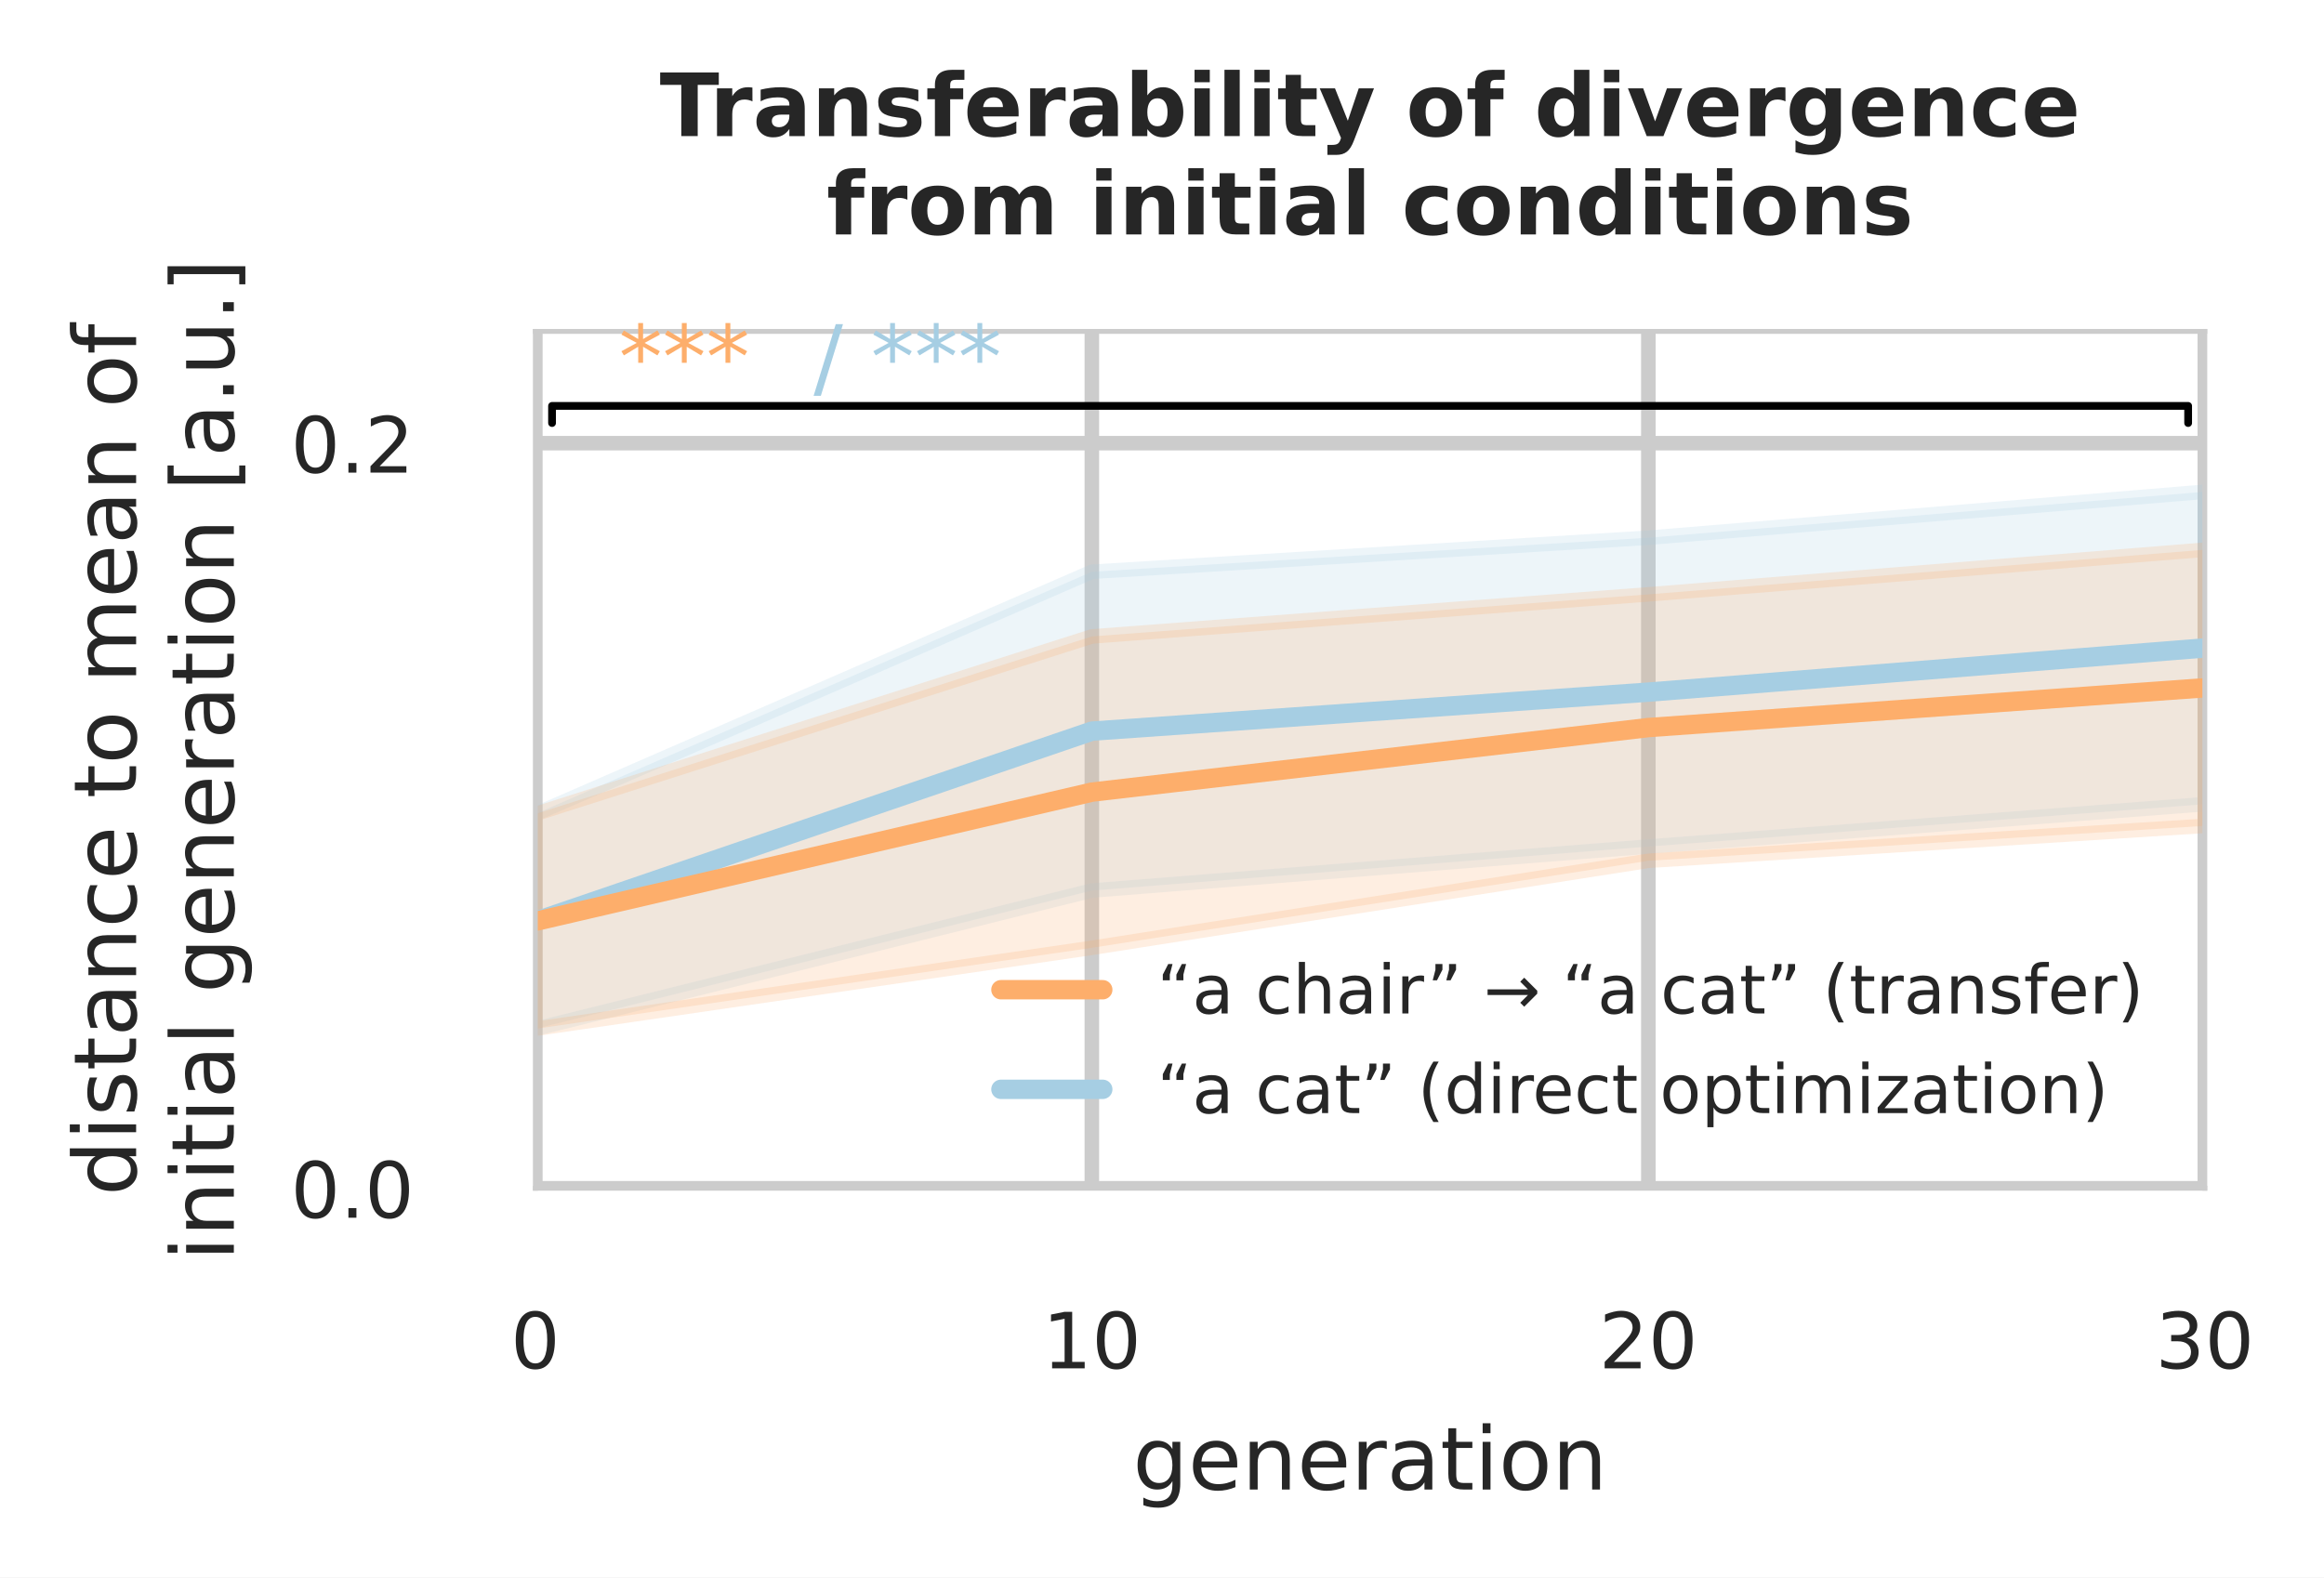
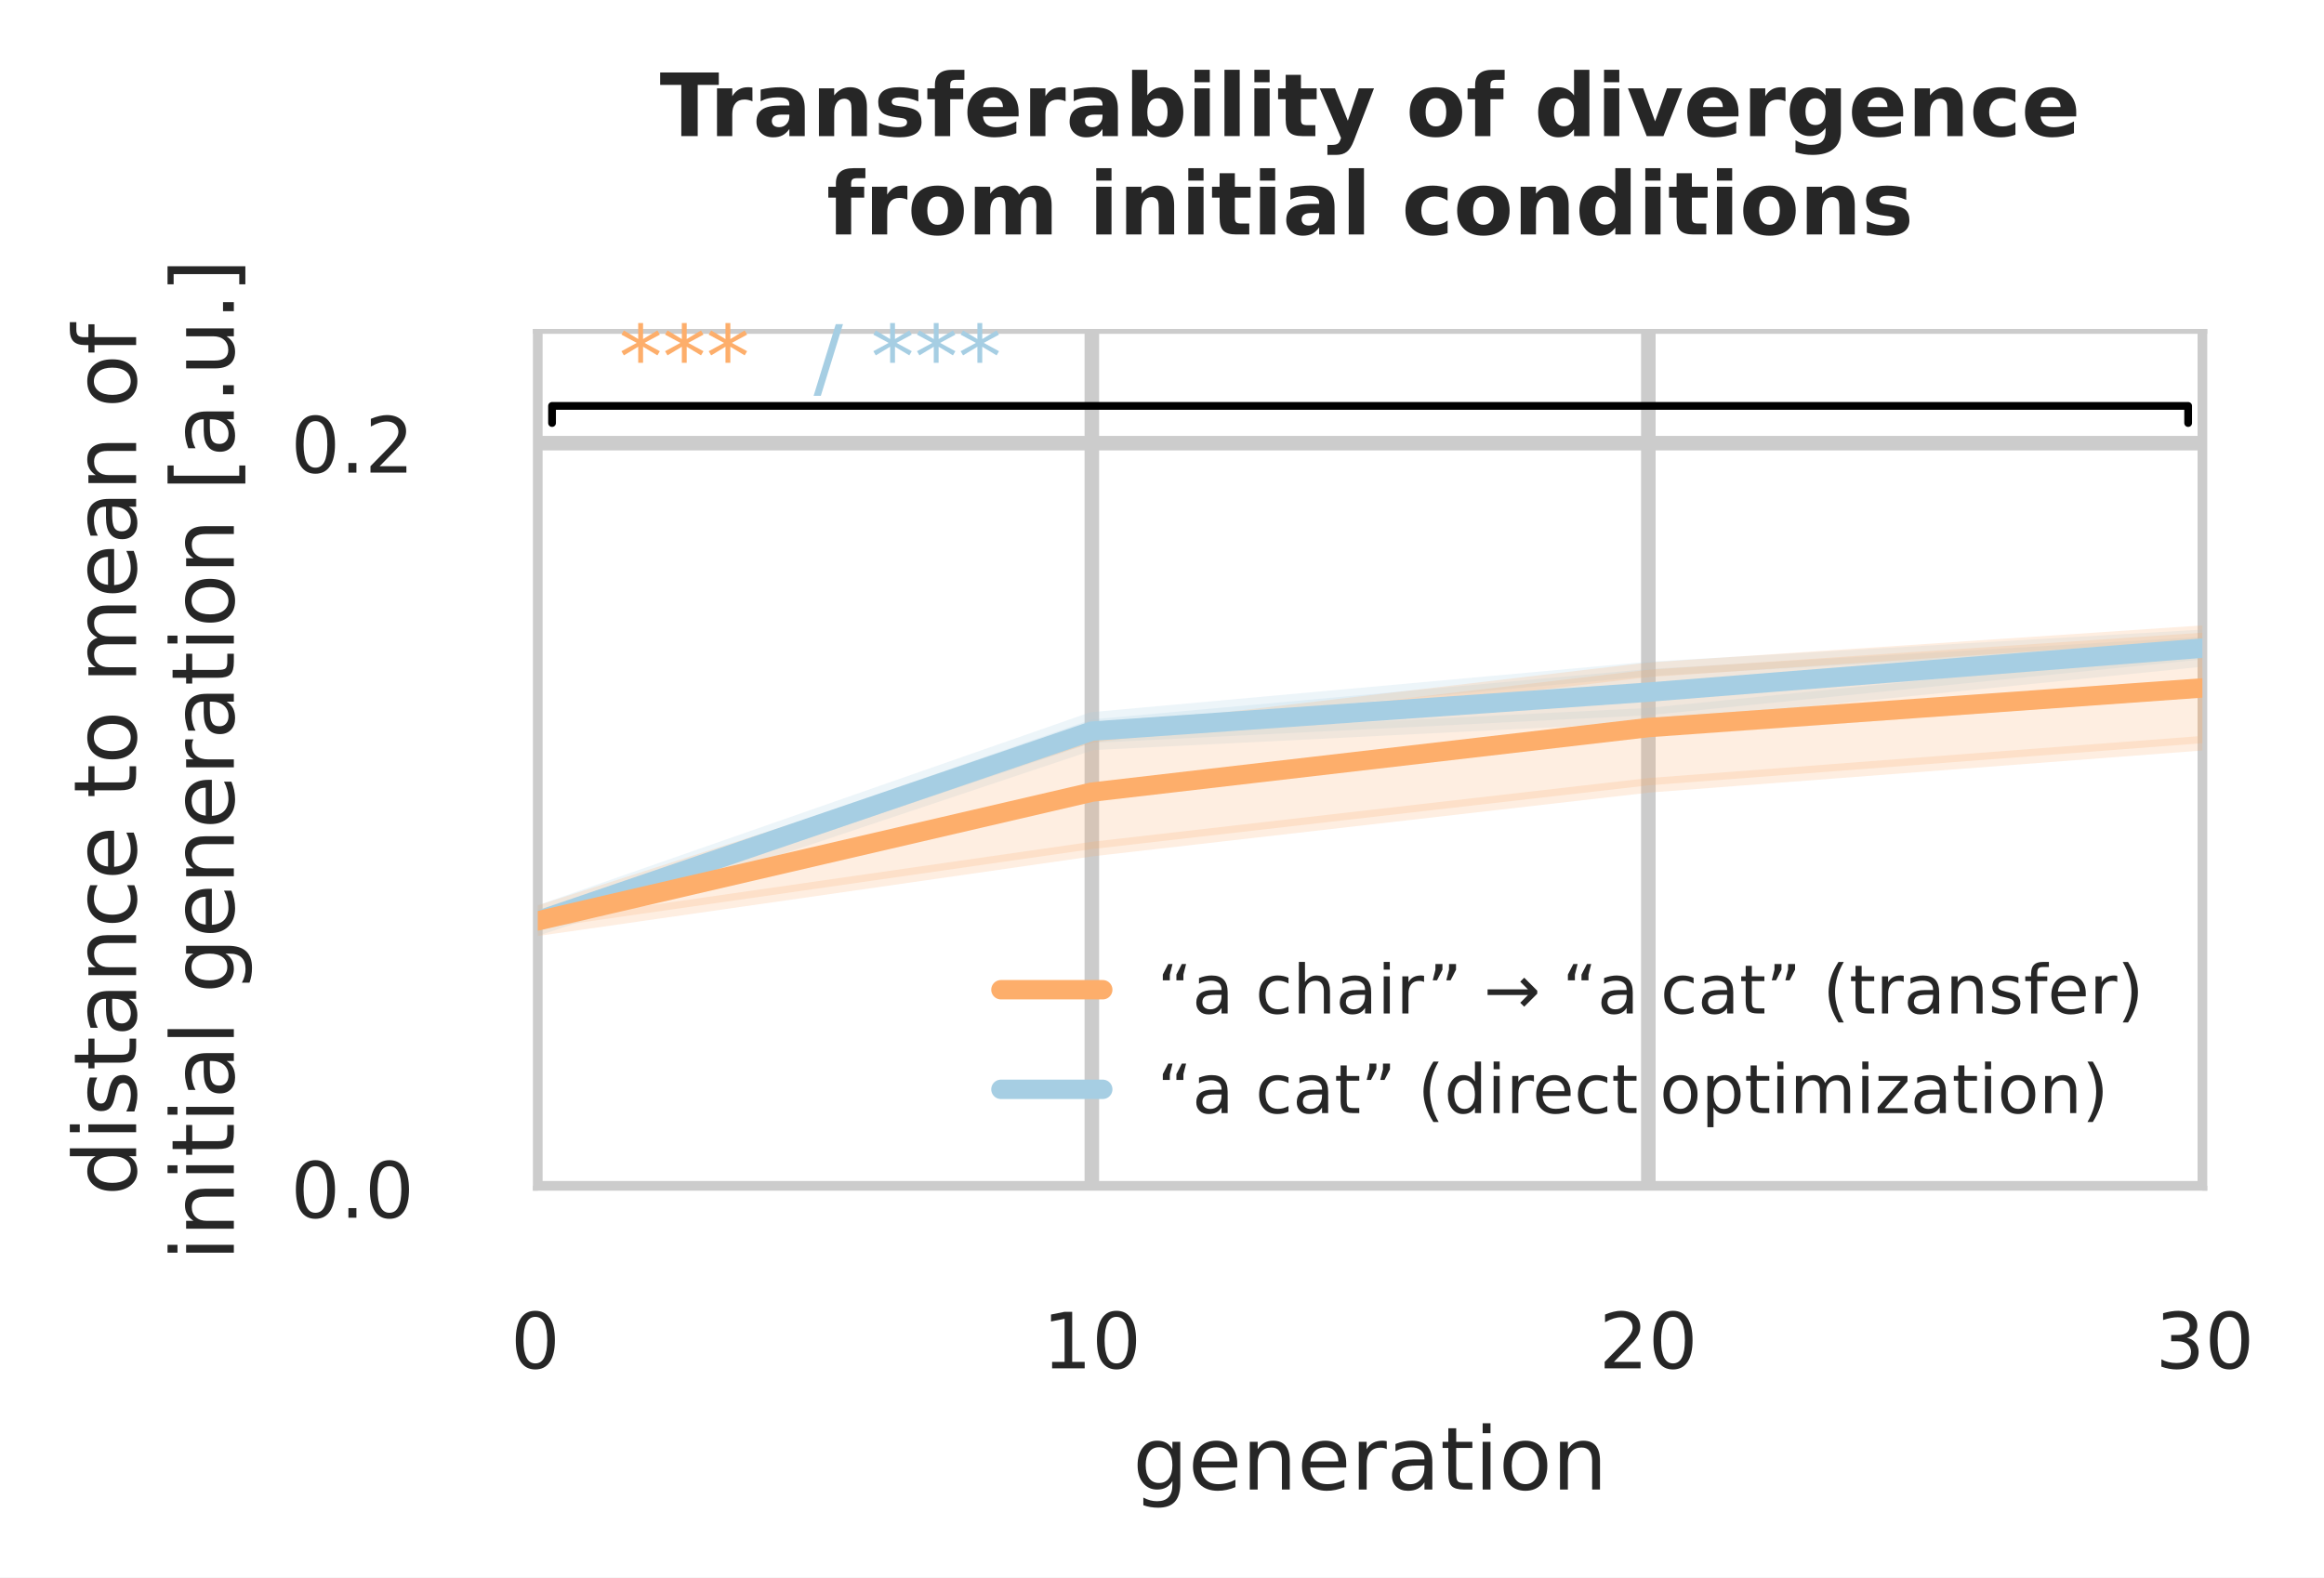
<svg xmlns="http://www.w3.org/2000/svg" xmlns:xlink="http://www.w3.org/1999/xlink" width="239.676pt" height="162.735pt" viewBox="0 0 239.676 162.735" version="1.1">
  <defs>
    <style type="text/css">*{stroke-linejoin: round; stroke-linecap: butt}</style>
  </defs>
  <g id="figure_1">
    <g id="patch_1">
      <path d="M 0 162.735  L 239.676 162.735  L 239.676 0  L 0 0  z " style="fill: #ffffff" />
    </g>
    <g id="axes_1">
      <g id="patch_2">
        <path d="M 55.211 122.582  L 227.386 122.582  L 227.386 34.187  L 55.211 34.187  z " style="fill: #ffffff" />
      </g>
      <g id="matplotlib.axis_1">
        <g id="xtick_1">
          <g id="line2d_1">
            <path d="M 55.211 122.582  L 55.211 34.187  " clip-path="url(#pf93eb1a722)" style="fill: none; stroke: #cccccc; stroke-width: 1.5; stroke-linecap: round" />
          </g>
          <g id="text_1">
            <g style="fill: #262626" transform="translate(52.66584 141.1606) scale(0.08 -0.08)">
              <defs>
                <path id="DejaVuSans-30" d="M 2034 4250  Q 1547 4250 1301 3770  Q 1056 3291 1056 2328  Q 1056 1369 1301 889  Q 1547 409 2034 409  Q 2525 409 2770 889  Q 3016 1369 3016 2328  Q 3016 3291 2770 3770  Q 2525 4250 2034 4250  z M 2034 4750  Q 2819 4750 3233 4129  Q 3647 3509 3647 2328  Q 3647 1150 3233 529  Q 2819 -91 2034 -91  Q 1250 -91 836 529  Q 422 1150 422 2328  Q 422 3509 836 4129  Q 1250 4750 2034 4750  z " transform="scale(0.015625)" />
              </defs>
              <use xlink:href="#DejaVuSans-30" />
            </g>
          </g>
        </g>
        <g id="xtick_2">
          <g id="line2d_2">
            <path d="M 112.603 122.582  L 112.603 34.187  " clip-path="url(#pf93eb1a722)" style="fill: none; stroke: #cccccc; stroke-width: 1.5; stroke-linecap: round" />
          </g>
          <g id="text_2">
            <g style="fill: #262626" transform="translate(107.5127 141.1606) scale(0.08 -0.08)">
              <defs>
                <path id="DejaVuSans-31" d="M 794 531  L 1825 531  L 1825 4091  L 703 3866  L 703 4441  L 1819 4666  L 2450 4666  L 2450 531  L 3481 531  L 3481 0  L 794 0  L 794 531  z " transform="scale(0.015625)" />
              </defs>
              <use xlink:href="#DejaVuSans-31" />
              <use xlink:href="#DejaVuSans-30" transform="translate(63.62305 0)" />
            </g>
          </g>
        </g>
        <g id="xtick_3">
          <g id="line2d_3">
            <path d="M 169.995 122.582  L 169.995 34.187  " clip-path="url(#pf93eb1a722)" style="fill: none; stroke: #cccccc; stroke-width: 1.5; stroke-linecap: round" />
          </g>
          <g id="text_3">
            <g style="fill: #262626" transform="translate(164.9045 141.1606) scale(0.08 -0.08)">
              <defs>
                <path id="DejaVuSans-32" d="M 1228 531  L 3431 531  L 3431 0  L 469 0  L 469 531  Q 828 903 1448 1529  Q 2069 2156 2228 2338  Q 2531 2678 2651 2914  Q 2772 3150 2772 3378  Q 2772 3750 2511 3984  Q 2250 4219 1831 4219  Q 1534 4219 1204 4116  Q 875 4013 500 3803  L 500 4441  Q 881 4594 1212 4672  Q 1544 4750 1819 4750  Q 2544 4750 2975 4387  Q 3406 4025 3406 3419  Q 3406 3131 3298 2873  Q 3191 2616 2906 2266  Q 2828 2175 2409 1742  Q 1991 1309 1228 531  z " transform="scale(0.015625)" />
              </defs>
              <use xlink:href="#DejaVuSans-32" />
              <use xlink:href="#DejaVuSans-30" transform="translate(63.62305 0)" />
            </g>
          </g>
        </g>
        <g id="xtick_4">
          <g id="line2d_4">
            <path d="M 227.386 122.582  L 227.386 34.187  " clip-path="url(#pf93eb1a722)" style="fill: none; stroke: #cccccc; stroke-width: 1.5; stroke-linecap: round" />
          </g>
          <g id="text_4">
            <g style="fill: #262626" transform="translate(222.2964 141.1606) scale(0.08 -0.08)">
              <defs>
                <path id="DejaVuSans-33" d="M 2597 2516  Q 3050 2419 3304 2112  Q 3559 1806 3559 1356  Q 3559 666 3084 287  Q 2609 -91 1734 -91  Q 1441 -91 1130 -33  Q 819 25 488 141  L 488 750  Q 750 597 1062 519  Q 1375 441 1716 441  Q 2309 441 2620 675  Q 2931 909 2931 1356  Q 2931 1769 2642 2001  Q 2353 2234 1838 2234  L 1294 2234  L 1294 2753  L 1863 2753  Q 2328 2753 2575 2939  Q 2822 3125 2822 3475  Q 2822 3834 2567 4026  Q 2313 4219 1838 4219  Q 1578 4219 1281 4162  Q 984 4106 628 3988  L 628 4550  Q 988 4650 1302 4700  Q 1616 4750 1894 4750  Q 2613 4750 3031 4423  Q 3450 4097 3450 3541  Q 3450 3153 3228 2886  Q 3006 2619 2597 2516  z " transform="scale(0.015625)" />
              </defs>
              <use xlink:href="#DejaVuSans-33" />
              <use xlink:href="#DejaVuSans-30" transform="translate(63.62305 0)" />
            </g>
          </g>
        </g>
        <g id="text_5">
          <g style="fill: #262626" transform="translate(116.8249 153.6629) scale(0.09 -0.09)">
            <defs>
              <path id="DejaVuSans-67" d="M 2906 1791  Q 2906 2416 2648 2759  Q 2391 3103 1925 3103  Q 1463 3103 1205 2759  Q 947 2416 947 1791  Q 947 1169 1205 825  Q 1463 481 1925 481  Q 2391 481 2648 825  Q 2906 1169 2906 1791  z M 3481 434  Q 3481 -459 3084 -895  Q 2688 -1331 1869 -1331  Q 1566 -1331 1297 -1286  Q 1028 -1241 775 -1147  L 775 -588  Q 1028 -725 1275 -790  Q 1522 -856 1778 -856  Q 2344 -856 2625 -561  Q 2906 -266 2906 331  L 2906 616  Q 2728 306 2450 153  Q 2172 0 1784 0  Q 1141 0 747 490  Q 353 981 353 1791  Q 353 2603 747 3093  Q 1141 3584 1784 3584  Q 2172 3584 2450 3431  Q 2728 3278 2906 2969  L 2906 3500  L 3481 3500  L 3481 434  z " transform="scale(0.015625)" />
              <path id="DejaVuSans-65" d="M 3597 1894  L 3597 1613  L 953 1613  Q 991 1019 1311 708  Q 1631 397 2203 397  Q 2534 397 2845 478  Q 3156 559 3463 722  L 3463 178  Q 3153 47 2828 -22  Q 2503 -91 2169 -91  Q 1331 -91 842 396  Q 353 884 353 1716  Q 353 2575 817 3079  Q 1281 3584 2069 3584  Q 2775 3584 3186 3129  Q 3597 2675 3597 1894  z M 3022 2063  Q 3016 2534 2758 2815  Q 2500 3097 2075 3097  Q 1594 3097 1305 2825  Q 1016 2553 972 2059  L 3022 2063  z " transform="scale(0.015625)" />
              <path id="DejaVuSans-6e" d="M 3513 2113  L 3513 0  L 2938 0  L 2938 2094  Q 2938 2591 2744 2837  Q 2550 3084 2163 3084  Q 1697 3084 1428 2787  Q 1159 2491 1159 1978  L 1159 0  L 581 0  L 581 3500  L 1159 3500  L 1159 2956  Q 1366 3272 1645 3428  Q 1925 3584 2291 3584  Q 2894 3584 3203 3211  Q 3513 2838 3513 2113  z " transform="scale(0.015625)" />
              <path id="DejaVuSans-72" d="M 2631 2963  Q 2534 3019 2420 3045  Q 2306 3072 2169 3072  Q 1681 3072 1420 2755  Q 1159 2438 1159 1844  L 1159 0  L 581 0  L 581 3500  L 1159 3500  L 1159 2956  Q 1341 3275 1631 3429  Q 1922 3584 2338 3584  Q 2397 3584 2469 3576  Q 2541 3569 2628 3553  L 2631 2963  z " transform="scale(0.015625)" />
              <path id="DejaVuSans-61" d="M 2194 1759  Q 1497 1759 1228 1600  Q 959 1441 959 1056  Q 959 750 1161 570  Q 1363 391 1709 391  Q 2188 391 2477 730  Q 2766 1069 2766 1631  L 2766 1759  L 2194 1759  z M 3341 1997  L 3341 0  L 2766 0  L 2766 531  Q 2569 213 2275 61  Q 1981 -91 1556 -91  Q 1019 -91 701 211  Q 384 513 384 1019  Q 384 1609 779 1909  Q 1175 2209 1959 2209  L 2766 2209  L 2766 2266  Q 2766 2663 2505 2880  Q 2244 3097 1772 3097  Q 1472 3097 1187 3025  Q 903 2953 641 2809  L 641 3341  Q 956 3463 1253 3523  Q 1550 3584 1831 3584  Q 2591 3584 2966 3190  Q 3341 2797 3341 1997  z " transform="scale(0.015625)" />
              <path id="DejaVuSans-74" d="M 1172 4494  L 1172 3500  L 2356 3500  L 2356 3053  L 1172 3053  L 1172 1153  Q 1172 725 1289 603  Q 1406 481 1766 481  L 2356 481  L 2356 0  L 1766 0  Q 1100 0 847 248  Q 594 497 594 1153  L 594 3053  L 172 3053  L 172 3500  L 594 3500  L 594 4494  L 1172 4494  z " transform="scale(0.015625)" />
              <path id="DejaVuSans-69" d="M 603 3500  L 1178 3500  L 1178 0  L 603 0  L 603 3500  z M 603 4863  L 1178 4863  L 1178 4134  L 603 4134  L 603 4863  z " transform="scale(0.015625)" />
              <path id="DejaVuSans-6f" d="M 1959 3097  Q 1497 3097 1228 2736  Q 959 2375 959 1747  Q 959 1119 1226 758  Q 1494 397 1959 397  Q 2419 397 2687 759  Q 2956 1122 2956 1747  Q 2956 2369 2687 2733  Q 2419 3097 1959 3097  z M 1959 3584  Q 2709 3584 3137 3096  Q 3566 2609 3566 1747  Q 3566 888 3137 398  Q 2709 -91 1959 -91  Q 1206 -91 779 398  Q 353 888 353 1747  Q 353 2609 779 3096  Q 1206 3584 1959 3584  z " transform="scale(0.015625)" />
            </defs>
            <use xlink:href="#DejaVuSans-67" />
            <use xlink:href="#DejaVuSans-65" transform="translate(63.47656 0)" />
            <use xlink:href="#DejaVuSans-6e" transform="translate(125 0)" />
            <use xlink:href="#DejaVuSans-65" transform="translate(188.3789 0)" />
            <use xlink:href="#DejaVuSans-72" transform="translate(249.9023 0)" />
            <use xlink:href="#DejaVuSans-61" transform="translate(291.0156 0)" />
            <use xlink:href="#DejaVuSans-74" transform="translate(352.2949 0)" />
            <use xlink:href="#DejaVuSans-69" transform="translate(391.5039 0)" />
            <use xlink:href="#DejaVuSans-6f" transform="translate(419.2871 0)" />
            <use xlink:href="#DejaVuSans-6e" transform="translate(480.4688 0)" />
          </g>
        </g>
      </g>
      <g id="matplotlib.axis_2">
        <g id="ytick_1">
          <g id="line2d_5">
            <path d="M 55.211 122.582  L 227.386 122.582  " clip-path="url(#pf93eb1a722)" style="fill: none; stroke: #cccccc; stroke-width: 1.5; stroke-linecap: round" />
          </g>
          <g id="text_6">
            <g style="fill: #262626" transform="translate(29.98834 125.6212) scale(0.08 -0.08)">
              <defs>
                <path id="DejaVuSans-2e" d="M 684 794  L 1344 794  L 1344 0  L 684 0  L 684 794  z " transform="scale(0.015625)" />
              </defs>
              <use xlink:href="#DejaVuSans-30" />
              <use xlink:href="#DejaVuSans-2e" transform="translate(63.62305 0)" />
              <use xlink:href="#DejaVuSans-30" transform="translate(95.41016 0)" />
            </g>
          </g>
        </g>
        <g id="ytick_2">
          <g id="line2d_6">
            <path d="M 55.211 45.717  L 227.386 45.717  " clip-path="url(#pf93eb1a722)" style="fill: none; stroke: #cccccc; stroke-width: 1.5; stroke-linecap: round" />
          </g>
          <g id="text_7">
            <g style="fill: #262626" transform="translate(29.98834 48.75608) scale(0.08 -0.08)">
              <use xlink:href="#DejaVuSans-30" />
              <use xlink:href="#DejaVuSans-2e" transform="translate(63.62305 0)" />
              <use xlink:href="#DejaVuSans-32" transform="translate(95.41016 0)" />
            </g>
          </g>
        </g>
        <g id="text_8">
          <g style="fill: #262626" transform="translate(14.03859 123.3598) rotate(-90) scale(0.09 -0.09)">
            <defs>
              <path id="DejaVuSans-64" d="M 2906 2969  L 2906 4863  L 3481 4863  L 3481 0  L 2906 0  L 2906 525  Q 2725 213 2448 61  Q 2172 -91 1784 -91  Q 1150 -91 751 415  Q 353 922 353 1747  Q 353 2572 751 3078  Q 1150 3584 1784 3584  Q 2172 3584 2448 3432  Q 2725 3281 2906 2969  z M 947 1747  Q 947 1113 1208 752  Q 1469 391 1925 391  Q 2381 391 2643 752  Q 2906 1113 2906 1747  Q 2906 2381 2643 2742  Q 2381 3103 1925 3103  Q 1469 3103 1208 2742  Q 947 2381 947 1747  z " transform="scale(0.015625)" />
              <path id="DejaVuSans-73" d="M 2834 3397  L 2834 2853  Q 2591 2978 2328 3040  Q 2066 3103 1784 3103  Q 1356 3103 1142 2972  Q 928 2841 928 2578  Q 928 2378 1081 2264  Q 1234 2150 1697 2047  L 1894 2003  Q 2506 1872 2764 1633  Q 3022 1394 3022 966  Q 3022 478 2636 193  Q 2250 -91 1575 -91  Q 1294 -91 989 -36  Q 684 19 347 128  L 347 722  Q 666 556 975 473  Q 1284 391 1588 391  Q 1994 391 2212 530  Q 2431 669 2431 922  Q 2431 1156 2273 1281  Q 2116 1406 1581 1522  L 1381 1569  Q 847 1681 609 1914  Q 372 2147 372 2553  Q 372 3047 722 3315  Q 1072 3584 1716 3584  Q 2034 3584 2315 3537  Q 2597 3491 2834 3397  z " transform="scale(0.015625)" />
              <path id="DejaVuSans-63" d="M 3122 3366  L 3122 2828  Q 2878 2963 2633 3030  Q 2388 3097 2138 3097  Q 1578 3097 1268 2742  Q 959 2388 959 1747  Q 959 1106 1268 751  Q 1578 397 2138 397  Q 2388 397 2633 464  Q 2878 531 3122 666  L 3122 134  Q 2881 22 2623 -34  Q 2366 -91 2075 -91  Q 1284 -91 818 406  Q 353 903 353 1747  Q 353 2603 823 3093  Q 1294 3584 2113 3584  Q 2378 3584 2631 3529  Q 2884 3475 3122 3366  z " transform="scale(0.015625)" />
              <path id="DejaVuSans-20" transform="scale(0.015625)" />
              <path id="DejaVuSans-6d" d="M 3328 2828  Q 3544 3216 3844 3400  Q 4144 3584 4550 3584  Q 5097 3584 5394 3201  Q 5691 2819 5691 2113  L 5691 0  L 5113 0  L 5113 2094  Q 5113 2597 4934 2840  Q 4756 3084 4391 3084  Q 3944 3084 3684 2787  Q 3425 2491 3425 1978  L 3425 0  L 2847 0  L 2847 2094  Q 2847 2600 2669 2842  Q 2491 3084 2119 3084  Q 1678 3084 1418 2786  Q 1159 2488 1159 1978  L 1159 0  L 581 0  L 581 3500  L 1159 3500  L 1159 2956  Q 1356 3278 1631 3431  Q 1906 3584 2284 3584  Q 2666 3584 2933 3390  Q 3200 3197 3328 2828  z " transform="scale(0.015625)" />
              <path id="DejaVuSans-66" d="M 2375 4863  L 2375 4384  L 1825 4384  Q 1516 4384 1395 4259  Q 1275 4134 1275 3809  L 1275 3500  L 2222 3500  L 2222 3053  L 1275 3053  L 1275 0  L 697 0  L 697 3053  L 147 3053  L 147 3500  L 697 3500  L 697 3744  Q 697 4328 969 4595  Q 1241 4863 1831 4863  L 2375 4863  z " transform="scale(0.015625)" />
            </defs>
            <use xlink:href="#DejaVuSans-64" />
            <use xlink:href="#DejaVuSans-69" transform="translate(63.47656 0)" />
            <use xlink:href="#DejaVuSans-73" transform="translate(91.25977 0)" />
            <use xlink:href="#DejaVuSans-74" transform="translate(143.3594 0)" />
            <use xlink:href="#DejaVuSans-61" transform="translate(182.5684 0)" />
            <use xlink:href="#DejaVuSans-6e" transform="translate(243.8477 0)" />
            <use xlink:href="#DejaVuSans-63" transform="translate(307.2266 0)" />
            <use xlink:href="#DejaVuSans-65" transform="translate(362.207 0)" />
            <use xlink:href="#DejaVuSans-20" transform="translate(423.7305 0)" />
            <use xlink:href="#DejaVuSans-74" transform="translate(455.5176 0)" />
            <use xlink:href="#DejaVuSans-6f" transform="translate(494.7266 0)" />
            <use xlink:href="#DejaVuSans-20" transform="translate(555.9082 0)" />
            <use xlink:href="#DejaVuSans-6d" transform="translate(587.6953 0)" />
            <use xlink:href="#DejaVuSans-65" transform="translate(685.1074 0)" />
            <use xlink:href="#DejaVuSans-61" transform="translate(746.6309 0)" />
            <use xlink:href="#DejaVuSans-6e" transform="translate(807.9102 0)" />
            <use xlink:href="#DejaVuSans-20" transform="translate(871.2891 0)" />
            <use xlink:href="#DejaVuSans-6f" transform="translate(903.0762 0)" />
            <use xlink:href="#DejaVuSans-66" transform="translate(964.2578 0)" />
          </g>
          <g style="fill: #262626" transform="translate(24.11662 130.0739) rotate(-90) scale(0.09 -0.09)">
            <defs>
              <path id="DejaVuSans-6c" d="M 603 4863  L 1178 4863  L 1178 0  L 603 0  L 603 4863  z " transform="scale(0.015625)" />
              <path id="DejaVuSans-5b" d="M 550 4863  L 1875 4863  L 1875 4416  L 1125 4416  L 1125 -397  L 1875 -397  L 1875 -844  L 550 -844  L 550 4863  z " transform="scale(0.015625)" />
              <path id="DejaVuSans-75" d="M 544 1381  L 544 3500  L 1119 3500  L 1119 1403  Q 1119 906 1312 657  Q 1506 409 1894 409  Q 2359 409 2629 706  Q 2900 1003 2900 1516  L 2900 3500  L 3475 3500  L 3475 0  L 2900 0  L 2900 538  Q 2691 219 2414 64  Q 2138 -91 1772 -91  Q 1169 -91 856 284  Q 544 659 544 1381  z M 1991 3584  L 1991 3584  z " transform="scale(0.015625)" />
              <path id="DejaVuSans-5d" d="M 1947 4863  L 1947 -844  L 622 -844  L 622 -397  L 1369 -397  L 1369 4416  L 622 4416  L 622 4863  L 1947 4863  z " transform="scale(0.015625)" />
            </defs>
            <use xlink:href="#DejaVuSans-69" />
            <use xlink:href="#DejaVuSans-6e" transform="translate(27.7832 0)" />
            <use xlink:href="#DejaVuSans-69" transform="translate(91.16211 0)" />
            <use xlink:href="#DejaVuSans-74" transform="translate(118.9453 0)" />
            <use xlink:href="#DejaVuSans-69" transform="translate(158.1543 0)" />
            <use xlink:href="#DejaVuSans-61" transform="translate(185.9375 0)" />
            <use xlink:href="#DejaVuSans-6c" transform="translate(247.2168 0)" />
            <use xlink:href="#DejaVuSans-20" transform="translate(275 0)" />
            <use xlink:href="#DejaVuSans-67" transform="translate(306.7871 0)" />
            <use xlink:href="#DejaVuSans-65" transform="translate(370.2637 0)" />
            <use xlink:href="#DejaVuSans-6e" transform="translate(431.7871 0)" />
            <use xlink:href="#DejaVuSans-65" transform="translate(495.166 0)" />
            <use xlink:href="#DejaVuSans-72" transform="translate(556.6895 0)" />
            <use xlink:href="#DejaVuSans-61" transform="translate(597.8027 0)" />
            <use xlink:href="#DejaVuSans-74" transform="translate(659.082 0)" />
            <use xlink:href="#DejaVuSans-69" transform="translate(698.291 0)" />
            <use xlink:href="#DejaVuSans-6f" transform="translate(726.0742 0)" />
            <use xlink:href="#DejaVuSans-6e" transform="translate(787.2559 0)" />
            <use xlink:href="#DejaVuSans-20" transform="translate(850.6348 0)" />
            <use xlink:href="#DejaVuSans-5b" transform="translate(882.4219 0)" />
            <use xlink:href="#DejaVuSans-61" transform="translate(921.4355 0)" />
            <use xlink:href="#DejaVuSans-2e" transform="translate(982.7148 0)" />
            <use xlink:href="#DejaVuSans-75" transform="translate(1014.502 0)" />
            <use xlink:href="#DejaVuSans-2e" transform="translate(1077.881 0)" />
            <use xlink:href="#DejaVuSans-5d" transform="translate(1109.668 0)" />
          </g>
        </g>
      </g>
      <g id="FillBetweenPolyCollection_1">
        <defs>
-           <path id="m66e74c9833" d="M 55.211 -78.763  L 55.211 -56.599  L 112.603 -70.867  L 169.995 -75.404  L 227.386 -79.776  L 227.386 -112.006  L 227.386 -112.006  L 169.995 -107.263  L 112.603 -103.752  L 55.211 -78.763  z " style="stroke: #a6cee3; stroke-opacity: 0.2; stroke-width: 1.5" />
+           <path id="mfdce9aaa54" d="M 55.211 -68.469  L 55.211 -66.893  L 112.603 -86.098  L 169.995 -88.95  L 227.386 -94.734  L 227.386 -97.049  L 227.386 -97.049  L 169.995 -93.717  L 112.603 -88.521  L 55.211 -68.469  z " style="stroke: #a6cee3; stroke-opacity: 0.2; stroke-width: 1.5" />
        </defs>
        <g clip-path="url(#pf93eb1a722)">
-           <use xlink:href="#m66e74c9833" x="0" y="162.735" style="fill: #a6cee3; fill-opacity: 0.2; stroke: #a6cee3; stroke-opacity: 0.2; stroke-width: 1.5" />
+           <use xlink:href="#mfdce9aaa54" x="0" y="162.735" style="fill: #a6cee3; fill-opacity: 0.2; stroke: #a6cee3; stroke-opacity: 0.2; stroke-width: 1.5" />
        </g>
      </g>
      <g id="FillBetweenPolyCollection_2">
        <defs>
-           <path id="mc4f70d930b" d="M 55.211 -78.763  L 55.211 -56.599  L 112.603 -64.957  L 169.995 -73.936  L 227.386 -77.54  L 227.386 -106.026  L 227.386 -106.026  L 169.995 -101.42  L 112.603 -97.08  L 55.211 -78.763  z " style="stroke: #fdae6b; stroke-opacity: 0.2; stroke-width: 1.5" />
+           <path id="m4a037db07b" d="M 55.211 -68.469  L 55.211 -66.893  L 112.603 -75.141  L 169.995 -81.715  L 227.386 -86.086  L 227.386 -97.48  L 227.386 -97.48  L 169.995 -93.641  L 112.603 -86.895  L 55.211 -68.469  z " style="stroke: #fdae6b; stroke-opacity: 0.2; stroke-width: 1.5" />
        </defs>
        <g clip-path="url(#pf93eb1a722)">
-           <use xlink:href="#mc4f70d930b" x="0" y="162.735" style="fill: #fdae6b; fill-opacity: 0.2; stroke: #fdae6b; stroke-opacity: 0.2; stroke-width: 1.5" />
+           <use xlink:href="#m4a037db07b" x="0" y="162.735" style="fill: #fdae6b; fill-opacity: 0.2; stroke: #fdae6b; stroke-opacity: 0.2; stroke-width: 1.5" />
        </g>
      </g>
      <g id="line2d_7">
        <path d="M 55.211 95.054  L 112.603 75.425  L 169.995 71.401  L 227.386 66.843  " clip-path="url(#pf93eb1a722)" style="fill: none; stroke: #a6cee3; stroke-width: 2; stroke-linecap: round" />
      </g>
      <g id="line2d_8">
        <path d="M 55.211 95.054  L 112.603 81.717  L 169.995 75.057  L 227.386 70.952  " clip-path="url(#pf93eb1a722)" style="fill: none; stroke: #fdae6b; stroke-width: 2; stroke-linecap: round" />
      </g>
      <g id="line2d_9">
        <path d="M 56.933 43.641  L 56.933 41.873  L 225.665 41.873  L 225.665 43.641  " clip-path="url(#pf93eb1a722)" style="fill: none; stroke: #000000; stroke-width: 0.8; stroke-linecap: round" />
      </g>
      <g id="patch_3">
        <path d="M 55.211 122.582  L 55.211 34.187  " style="fill: none; stroke: #cccccc; stroke-width: 0.5; stroke-linejoin: miter; stroke-linecap: square" />
      </g>
      <g id="patch_4">
        <path d="M 227.386 122.582  L 227.386 34.187  " style="fill: none; stroke: #cccccc; stroke-width: 0.5; stroke-linejoin: miter; stroke-linecap: square" />
      </g>
      <g id="patch_5">
        <path d="M 55.211 122.582  L 227.386 122.582  " style="fill: none; stroke: #cccccc; stroke-width: 0.5; stroke-linejoin: miter; stroke-linecap: square" />
      </g>
      <g id="patch_6">
        <path d="M 55.211 34.187  L 227.386 34.187  " style="fill: none; stroke: #cccccc; stroke-width: 0.5; stroke-linejoin: miter; stroke-linecap: square" />
      </g>
      <g id="text_9">
        <g style="fill: #fdae6b" transform="translate(63.81962 40.00173) scale(0.09 -0.09)">
          <defs>
            <path id="DejaVuSans-2a" d="M 3009 3897  L 1888 3291  L 3009 2681  L 2828 2375  L 1778 3009  L 1778 1831  L 1422 1831  L 1422 3009  L 372 2375  L 191 2681  L 1313 3291  L 191 3897  L 372 4206  L 1422 3572  L 1422 4750  L 1778 4750  L 1778 3572  L 2828 4206  L 3009 3897  z " transform="scale(0.015625)" />
          </defs>
          <use xlink:href="#DejaVuSans-2a" />
          <use xlink:href="#DejaVuSans-2a" transform="translate(50 0)" />
          <use xlink:href="#DejaVuSans-2a" transform="translate(100 0)" />
        </g>
      </g>
      <g id="text_10">
        <g style="fill: #a6cee3" transform="translate(83.90677 40.00173) scale(0.09 -0.09)">
          <defs>
            <path id="DejaVuSans-2f" d="M 1625 4666  L 2156 4666  L 531 -594  L 0 -594  L 1625 4666  z " transform="scale(0.015625)" />
          </defs>
          <use xlink:href="#DejaVuSans-2f" />
          <use xlink:href="#DejaVuSans-20" transform="translate(33.69141 0)" />
          <use xlink:href="#DejaVuSans-2a" transform="translate(65.47852 0)" />
          <use xlink:href="#DejaVuSans-2a" transform="translate(115.4785 0)" />
          <use xlink:href="#DejaVuSans-2a" transform="translate(165.4785 0)" />
        </g>
      </g>
      <g id="text_11">
        <g style="fill: #262626" transform="translate(68.04003 14.03859) scale(0.09 -0.09)">
          <defs>
            <path id="DejaVuSans-Bold-54" d="M 31 4666  L 4331 4666  L 4331 3756  L 2784 3756  L 2784 0  L 1581 0  L 1581 3756  L 31 3756  L 31 4666  z " transform="scale(0.015625)" />
            <path id="DejaVuSans-Bold-72" d="M 3138 2547  Q 2991 2616 2845 2648  Q 2700 2681 2553 2681  Q 2122 2681 1889 2404  Q 1656 2128 1656 1613  L 1656 0  L 538 0  L 538 3500  L 1656 3500  L 1656 2925  Q 1872 3269 2151 3426  Q 2431 3584 2822 3584  Q 2878 3584 2943 3579  Q 3009 3575 3134 3559  L 3138 2547  z " transform="scale(0.015625)" />
            <path id="DejaVuSans-Bold-61" d="M 2106 1575  Q 1756 1575 1579 1456  Q 1403 1338 1403 1106  Q 1403 894 1545 773  Q 1688 653 1941 653  Q 2256 653 2472 879  Q 2688 1106 2688 1447  L 2688 1575  L 2106 1575  z M 3816 1997  L 3816 0  L 2688 0  L 2688 519  Q 2463 200 2181 54  Q 1900 -91 1497 -91  Q 953 -91 614 226  Q 275 544 275 1050  Q 275 1666 698 1953  Q 1122 2241 2028 2241  L 2688 2241  L 2688 2328  Q 2688 2594 2478 2717  Q 2269 2841 1825 2841  Q 1466 2841 1156 2769  Q 847 2697 581 2553  L 581 3406  Q 941 3494 1303 3539  Q 1666 3584 2028 3584  Q 2975 3584 3395 3211  Q 3816 2838 3816 1997  z " transform="scale(0.015625)" />
            <path id="DejaVuSans-Bold-6e" d="M 4056 2131  L 4056 0  L 2931 0  L 2931 347  L 2931 1631  Q 2931 2084 2911 2256  Q 2891 2428 2841 2509  Q 2775 2619 2662 2680  Q 2550 2741 2406 2741  Q 2056 2741 1856 2470  Q 1656 2200 1656 1722  L 1656 0  L 538 0  L 538 3500  L 1656 3500  L 1656 2988  Q 1909 3294 2193 3439  Q 2478 3584 2822 3584  Q 3428 3584 3742 3212  Q 4056 2841 4056 2131  z " transform="scale(0.015625)" />
            <path id="DejaVuSans-Bold-73" d="M 3272 3391  L 3272 2541  Q 2913 2691 2578 2766  Q 2244 2841 1947 2841  Q 1628 2841 1473 2761  Q 1319 2681 1319 2516  Q 1319 2381 1436 2309  Q 1553 2238 1856 2203  L 2053 2175  Q 2913 2066 3209 1816  Q 3506 1566 3506 1031  Q 3506 472 3093 190  Q 2681 -91 1863 -91  Q 1516 -91 1145 -36  Q 775 19 384 128  L 384 978  Q 719 816 1070 734  Q 1422 653 1784 653  Q 2113 653 2278 743  Q 2444 834 2444 1013  Q 2444 1163 2330 1236  Q 2216 1309 1875 1350  L 1678 1375  Q 931 1469 631 1722  Q 331 1975 331 2491  Q 331 3047 712 3315  Q 1094 3584 1881 3584  Q 2191 3584 2531 3537  Q 2872 3491 3272 3391  z " transform="scale(0.015625)" />
            <path id="DejaVuSans-Bold-66" d="M 2841 4863  L 2841 4128  L 2222 4128  Q 1984 4128 1890 4042  Q 1797 3956 1797 3744  L 1797 3500  L 2753 3500  L 2753 2700  L 1797 2700  L 1797 0  L 678 0  L 678 2700  L 122 2700  L 122 3500  L 678 3500  L 678 3744  Q 678 4316 997 4589  Q 1316 4863 1984 4863  L 2841 4863  z " transform="scale(0.015625)" />
            <path id="DejaVuSans-Bold-65" d="M 4031 1759  L 4031 1441  L 1416 1441  Q 1456 1047 1700 850  Q 1944 653 2381 653  Q 2734 653 3104 758  Q 3475 863 3866 1075  L 3866 213  Q 3469 63 3072 -14  Q 2675 -91 2278 -91  Q 1328 -91 801 392  Q 275 875 275 1747  Q 275 2603 792 3093  Q 1309 3584 2216 3584  Q 3041 3584 3536 3087  Q 4031 2591 4031 1759  z M 2881 2131  Q 2881 2450 2695 2645  Q 2509 2841 2209 2841  Q 1884 2841 1681 2658  Q 1478 2475 1428 2131  L 2881 2131  z " transform="scale(0.015625)" />
            <path id="DejaVuSans-Bold-62" d="M 2400 722  Q 2759 722 2948 984  Q 3138 1247 3138 1747  Q 3138 2247 2948 2509  Q 2759 2772 2400 2772  Q 2041 2772 1848 2508  Q 1656 2244 1656 1747  Q 1656 1250 1848 986  Q 2041 722 2400 722  z M 1656 2988  Q 1888 3294 2169 3439  Q 2450 3584 2816 3584  Q 3463 3584 3878 3070  Q 4294 2556 4294 1747  Q 4294 938 3878 423  Q 3463 -91 2816 -91  Q 2450 -91 2169 54  Q 1888 200 1656 506  L 1656 0  L 538 0  L 538 4863  L 1656 4863  L 1656 2988  z " transform="scale(0.015625)" />
            <path id="DejaVuSans-Bold-69" d="M 538 3500  L 1656 3500  L 1656 0  L 538 0  L 538 3500  z M 538 4863  L 1656 4863  L 1656 3950  L 538 3950  L 538 4863  z " transform="scale(0.015625)" />
            <path id="DejaVuSans-Bold-6c" d="M 538 4863  L 1656 4863  L 1656 0  L 538 0  L 538 4863  z " transform="scale(0.015625)" />
            <path id="DejaVuSans-Bold-74" d="M 1759 4494  L 1759 3500  L 2913 3500  L 2913 2700  L 1759 2700  L 1759 1216  Q 1759 972 1856 886  Q 1953 800 2241 800  L 2816 800  L 2816 0  L 1856 0  Q 1194 0 917 276  Q 641 553 641 1216  L 641 2700  L 84 2700  L 84 3500  L 641 3500  L 641 4494  L 1759 4494  z " transform="scale(0.015625)" />
            <path id="DejaVuSans-Bold-79" d="M 78 3500  L 1197 3500  L 2138 1125  L 2938 3500  L 4056 3500  L 2584 -331  Q 2363 -916 2067 -1148  Q 1772 -1381 1288 -1381  L 641 -1381  L 641 -647  L 991 -647  Q 1275 -647 1404 -556  Q 1534 -466 1606 -231  L 1638 -134  L 78 3500  z " transform="scale(0.015625)" />
            <path id="DejaVuSans-Bold-20" transform="scale(0.015625)" />
            <path id="DejaVuSans-Bold-6f" d="M 2203 2784  Q 1831 2784 1636 2517  Q 1441 2250 1441 1747  Q 1441 1244 1636 976  Q 1831 709 2203 709  Q 2569 709 2762 976  Q 2956 1244 2956 1747  Q 2956 2250 2762 2517  Q 2569 2784 2203 2784  z M 2203 3584  Q 3106 3584 3614 3096  Q 4122 2609 4122 1747  Q 4122 884 3614 396  Q 3106 -91 2203 -91  Q 1297 -91 786 396  Q 275 884 275 1747  Q 275 2609 786 3096  Q 1297 3584 2203 3584  z " transform="scale(0.015625)" />
            <path id="DejaVuSans-Bold-64" d="M 2919 2988  L 2919 4863  L 4044 4863  L 4044 0  L 2919 0  L 2919 506  Q 2688 197 2409 53  Q 2131 -91 1766 -91  Q 1119 -91 703 423  Q 288 938 288 1747  Q 288 2556 703 3070  Q 1119 3584 1766 3584  Q 2128 3584 2408 3439  Q 2688 3294 2919 2988  z M 2181 722  Q 2541 722 2730 984  Q 2919 1247 2919 1747  Q 2919 2247 2730 2509  Q 2541 2772 2181 2772  Q 1825 2772 1636 2509  Q 1447 2247 1447 1747  Q 1447 1247 1636 984  Q 1825 722 2181 722  z " transform="scale(0.015625)" />
            <path id="DejaVuSans-Bold-76" d="M 97 3500  L 1216 3500  L 2088 1081  L 2956 3500  L 4078 3500  L 2700 0  L 1472 0  L 97 3500  z " transform="scale(0.015625)" />
            <path id="DejaVuSans-Bold-67" d="M 2919 594  Q 2688 288 2409 144  Q 2131 0 1766 0  Q 1125 0 706 504  Q 288 1009 288 1791  Q 288 2575 706 3076  Q 1125 3578 1766 3578  Q 2131 3578 2409 3434  Q 2688 3291 2919 2981  L 2919 3500  L 4044 3500  L 4044 353  Q 4044 -491 3511 -936  Q 2978 -1381 1966 -1381  Q 1638 -1381 1331 -1331  Q 1025 -1281 716 -1178  L 716 -306  Q 1009 -475 1290 -558  Q 1572 -641 1856 -641  Q 2406 -641 2662 -400  Q 2919 -159 2919 353  L 2919 594  z M 2181 2772  Q 1834 2772 1640 2515  Q 1447 2259 1447 1791  Q 1447 1309 1634 1061  Q 1822 813 2181 813  Q 2531 813 2725 1069  Q 2919 1325 2919 1791  Q 2919 2259 2725 2515  Q 2531 2772 2181 2772  z " transform="scale(0.015625)" />
            <path id="DejaVuSans-Bold-63" d="M 3366 3391  L 3366 2478  Q 3138 2634 2908 2709  Q 2678 2784 2431 2784  Q 1963 2784 1702 2511  Q 1441 2238 1441 1747  Q 1441 1256 1702 982  Q 1963 709 2431 709  Q 2694 709 2930 787  Q 3166 866 3366 1019  L 3366 103  Q 3103 6 2833 -42  Q 2563 -91 2291 -91  Q 1344 -91 809 395  Q 275 881 275 1747  Q 275 2613 809 3098  Q 1344 3584 2291 3584  Q 2566 3584 2833 3536  Q 3100 3488 3366 3391  z " transform="scale(0.015625)" />
          </defs>
          <use xlink:href="#DejaVuSans-Bold-54" />
          <use xlink:href="#DejaVuSans-Bold-72" transform="translate(57.21289 0)" />
          <use xlink:href="#DejaVuSans-Bold-61" transform="translate(106.5293 0)" />
          <use xlink:href="#DejaVuSans-Bold-6e" transform="translate(174.0098 0)" />
          <use xlink:href="#DejaVuSans-Bold-73" transform="translate(245.2012 0)" />
          <use xlink:href="#DejaVuSans-Bold-66" transform="translate(304.7227 0)" />
          <use xlink:href="#DejaVuSans-Bold-65" transform="translate(348.2285 0)" />
          <use xlink:href="#DejaVuSans-Bold-72" transform="translate(416.0508 0)" />
          <use xlink:href="#DejaVuSans-Bold-61" transform="translate(465.3672 0)" />
          <use xlink:href="#DejaVuSans-Bold-62" transform="translate(532.8477 0)" />
          <use xlink:href="#DejaVuSans-Bold-69" transform="translate(604.4297 0)" />
          <use xlink:href="#DejaVuSans-Bold-6c" transform="translate(638.707 0)" />
          <use xlink:href="#DejaVuSans-Bold-69" transform="translate(672.9844 0)" />
          <use xlink:href="#DejaVuSans-Bold-74" transform="translate(707.2617 0)" />
          <use xlink:href="#DejaVuSans-Bold-79" transform="translate(755.0645 0)" />
          <use xlink:href="#DejaVuSans-Bold-20" transform="translate(820.25 0)" />
          <use xlink:href="#DejaVuSans-Bold-6f" transform="translate(855.0645 0)" />
          <use xlink:href="#DejaVuSans-Bold-66" transform="translate(923.7656 0)" />
          <use xlink:href="#DejaVuSans-Bold-20" transform="translate(967.2715 0)" />
          <use xlink:href="#DejaVuSans-Bold-64" transform="translate(1002.086 0)" />
          <use xlink:href="#DejaVuSans-Bold-69" transform="translate(1073.668 0)" />
          <use xlink:href="#DejaVuSans-Bold-76" transform="translate(1107.945 0)" />
          <use xlink:href="#DejaVuSans-Bold-65" transform="translate(1173.131 0)" />
          <use xlink:href="#DejaVuSans-Bold-72" transform="translate(1240.953 0)" />
          <use xlink:href="#DejaVuSans-Bold-67" transform="translate(1290.27 0)" />
          <use xlink:href="#DejaVuSans-Bold-65" transform="translate(1361.852 0)" />
          <use xlink:href="#DejaVuSans-Bold-6e" transform="translate(1429.674 0)" />
          <use xlink:href="#DejaVuSans-Bold-63" transform="translate(1500.865 0)" />
          <use xlink:href="#DejaVuSans-Bold-65" transform="translate(1560.143 0)" />
        </g>
        <g style="fill: #262626" transform="translate(85.25323 24.18694) scale(0.09 -0.09)">
          <defs>
            <path id="DejaVuSans-Bold-6d" d="M 3781 2919  Q 3994 3244 4286 3414  Q 4578 3584 4928 3584  Q 5531 3584 5847 3212  Q 6163 2841 6163 2131  L 6163 0  L 5038 0  L 5038 1825  Q 5041 1866 5042 1909  Q 5044 1953 5044 2034  Q 5044 2406 4934 2573  Q 4825 2741 4581 2741  Q 4263 2741 4089 2478  Q 3916 2216 3909 1719  L 3909 0  L 2784 0  L 2784 1825  Q 2784 2406 2684 2573  Q 2584 2741 2328 2741  Q 2006 2741 1831 2477  Q 1656 2213 1656 1722  L 1656 0  L 531 0  L 531 3500  L 1656 3500  L 1656 2988  Q 1863 3284 2130 3434  Q 2397 3584 2719 3584  Q 3081 3584 3359 3409  Q 3638 3234 3781 2919  z " transform="scale(0.015625)" />
          </defs>
          <use xlink:href="#DejaVuSans-Bold-66" />
          <use xlink:href="#DejaVuSans-Bold-72" transform="translate(43.50586 0)" />
          <use xlink:href="#DejaVuSans-Bold-6f" transform="translate(92.82227 0)" />
          <use xlink:href="#DejaVuSans-Bold-6d" transform="translate(161.5234 0)" />
          <use xlink:href="#DejaVuSans-Bold-20" transform="translate(265.7227 0)" />
          <use xlink:href="#DejaVuSans-Bold-69" transform="translate(300.5371 0)" />
          <use xlink:href="#DejaVuSans-Bold-6e" transform="translate(334.8145 0)" />
          <use xlink:href="#DejaVuSans-Bold-69" transform="translate(406.0059 0)" />
          <use xlink:href="#DejaVuSans-Bold-74" transform="translate(440.2832 0)" />
          <use xlink:href="#DejaVuSans-Bold-69" transform="translate(488.0859 0)" />
          <use xlink:href="#DejaVuSans-Bold-61" transform="translate(522.3633 0)" />
          <use xlink:href="#DejaVuSans-Bold-6c" transform="translate(589.8438 0)" />
          <use xlink:href="#DejaVuSans-Bold-20" transform="translate(624.1211 0)" />
          <use xlink:href="#DejaVuSans-Bold-63" transform="translate(658.9355 0)" />
          <use xlink:href="#DejaVuSans-Bold-6f" transform="translate(718.2129 0)" />
          <use xlink:href="#DejaVuSans-Bold-6e" transform="translate(786.9141 0)" />
          <use xlink:href="#DejaVuSans-Bold-64" transform="translate(858.1055 0)" />
          <use xlink:href="#DejaVuSans-Bold-69" transform="translate(929.6875 0)" />
          <use xlink:href="#DejaVuSans-Bold-74" transform="translate(963.9648 0)" />
          <use xlink:href="#DejaVuSans-Bold-69" transform="translate(1011.768 0)" />
          <use xlink:href="#DejaVuSans-Bold-6f" transform="translate(1046.045 0)" />
          <use xlink:href="#DejaVuSans-Bold-6e" transform="translate(1114.746 0)" />
          <use xlink:href="#DejaVuSans-Bold-73" transform="translate(1185.938 0)" />
        </g>
      </g>
      <g id="legend_1">
        <g id="line2d_10">
          <path d="M 103.227 102.101  L 108.477 102.101  L 113.727 102.101  " style="fill: none; stroke: #fdae6b; stroke-width: 2; stroke-linecap: round" />
        </g>
        <g id="text_12">
          <g style="fill: #262626" transform="translate(119.3272 104.5514) scale(0.07 -0.07)">
            <defs>
              <path id="DejaVuSans-201c" d="M 1203 3128  L 544 3128  L 544 3669  L 1056 4666  L 1459 4666  L 1203 3669  L 1203 3128  z M 2484 3128  L 1825 3128  L 1825 3669  L 2338 4666  L 2741 4666  L 2484 3669  L 2484 3128  z " transform="scale(0.015625)" />
              <path id="DejaVuSans-68" d="M 3513 2113  L 3513 0  L 2938 0  L 2938 2094  Q 2938 2591 2744 2837  Q 2550 3084 2163 3084  Q 1697 3084 1428 2787  Q 1159 2491 1159 1978  L 1159 0  L 581 0  L 581 4863  L 1159 4863  L 1159 2956  Q 1366 3272 1645 3428  Q 1925 3584 2291 3584  Q 2894 3584 3203 3211  Q 3513 2838 3513 2113  z " transform="scale(0.015625)" />
              <path id="DejaVuSans-201d" d="M 800 4666  L 1459 4666  L 1459 4128  L 947 3128  L 544 3128  L 800 4128  L 800 4666  z M 2081 4666  L 2741 4666  L 2741 4128  L 2228 3128  L 1825 3128  L 2081 4128  L 2081 4666  z " transform="scale(0.015625)" />
              <path id="DejaVuSans-2192" d="M 5050 2147  L 5050 1866  L 3822 638  L 3447 1013  L 4175 1741  L 366 1741  L 366 2272  L 4175 2272  L 3447 3000  L 3822 3375  L 5050 2147  z " transform="scale(0.015625)" />
              <path id="DejaVuSans-28" d="M 1984 4856  Q 1566 4138 1362 3434  Q 1159 2731 1159 2009  Q 1159 1288 1364 580  Q 1569 -128 1984 -844  L 1484 -844  Q 1016 -109 783 600  Q 550 1309 550 2009  Q 550 2706 781 3412  Q 1013 4119 1484 4856  L 1984 4856  z " transform="scale(0.015625)" />
              <path id="DejaVuSans-29" d="M 513 4856  L 1013 4856  Q 1481 4119 1714 3412  Q 1947 2706 1947 2009  Q 1947 1309 1714 600  Q 1481 -109 1013 -844  L 513 -844  Q 928 -128 1133 580  Q 1338 1288 1338 2009  Q 1338 2731 1133 3434  Q 928 4138 513 4856  z " transform="scale(0.015625)" />
            </defs>
            <use xlink:href="#DejaVuSans-201c" />
            <use xlink:href="#DejaVuSans-61" transform="translate(51.80664 0)" />
            <use xlink:href="#DejaVuSans-20" transform="translate(113.0859 0)" />
            <use xlink:href="#DejaVuSans-63" transform="translate(144.873 0)" />
            <use xlink:href="#DejaVuSans-68" transform="translate(199.8535 0)" />
            <use xlink:href="#DejaVuSans-61" transform="translate(263.2324 0)" />
            <use xlink:href="#DejaVuSans-69" transform="translate(324.5117 0)" />
            <use xlink:href="#DejaVuSans-72" transform="translate(352.2949 0)" />
            <use xlink:href="#DejaVuSans-201d" transform="translate(397.6582 0)" />
            <use xlink:href="#DejaVuSans-20" transform="translate(449.4648 0)" />
            <use xlink:href="#DejaVuSans-2192" transform="translate(481.252 0)" />
            <use xlink:href="#DejaVuSans-20" transform="translate(565.041 0)" />
            <use xlink:href="#DejaVuSans-201c" transform="translate(596.8281 0)" />
            <use xlink:href="#DejaVuSans-61" transform="translate(648.6348 0)" />
            <use xlink:href="#DejaVuSans-20" transform="translate(709.9141 0)" />
            <use xlink:href="#DejaVuSans-63" transform="translate(741.7012 0)" />
            <use xlink:href="#DejaVuSans-61" transform="translate(796.6816 0)" />
            <use xlink:href="#DejaVuSans-74" transform="translate(857.9609 0)" />
            <use xlink:href="#DejaVuSans-201d" transform="translate(897.1699 0)" />
            <use xlink:href="#DejaVuSans-20" transform="translate(948.9766 0)" />
            <use xlink:href="#DejaVuSans-28" transform="translate(980.7637 0)" />
            <use xlink:href="#DejaVuSans-74" transform="translate(1019.777 0)" />
            <use xlink:href="#DejaVuSans-72" transform="translate(1058.986 0)" />
            <use xlink:href="#DejaVuSans-61" transform="translate(1100.1 0)" />
            <use xlink:href="#DejaVuSans-6e" transform="translate(1161.379 0)" />
            <use xlink:href="#DejaVuSans-73" transform="translate(1224.758 0)" />
            <use xlink:href="#DejaVuSans-66" transform="translate(1276.857 0)" />
            <use xlink:href="#DejaVuSans-65" transform="translate(1312.062 0)" />
            <use xlink:href="#DejaVuSans-72" transform="translate(1373.586 0)" />
            <use xlink:href="#DejaVuSans-29" transform="translate(1414.699 0)" />
          </g>
        </g>
        <g id="line2d_11">
          <path d="M 103.227 112.376  L 108.477 112.376  L 113.727 112.376  " style="fill: none; stroke: #a6cee3; stroke-width: 2; stroke-linecap: round" />
        </g>
        <g id="text_13">
          <g style="fill: #262626" transform="translate(119.3272 114.8261) scale(0.07 -0.07)">
            <defs>
              <path id="DejaVuSans-70" d="M 1159 525  L 1159 -1331  L 581 -1331  L 581 3500  L 1159 3500  L 1159 2969  Q 1341 3281 1617 3432  Q 1894 3584 2278 3584  Q 2916 3584 3314 3078  Q 3713 2572 3713 1747  Q 3713 922 3314 415  Q 2916 -91 2278 -91  Q 1894 -91 1617 61  Q 1341 213 1159 525  z M 3116 1747  Q 3116 2381 2855 2742  Q 2594 3103 2138 3103  Q 1681 3103 1420 2742  Q 1159 2381 1159 1747  Q 1159 1113 1420 752  Q 1681 391 2138 391  Q 2594 391 2855 752  Q 3116 1113 3116 1747  z " transform="scale(0.015625)" />
              <path id="DejaVuSans-7a" d="M 353 3500  L 3084 3500  L 3084 2975  L 922 459  L 3084 459  L 3084 0  L 275 0  L 275 525  L 2438 3041  L 353 3041  L 353 3500  z " transform="scale(0.015625)" />
            </defs>
            <use xlink:href="#DejaVuSans-201c" />
            <use xlink:href="#DejaVuSans-61" transform="translate(51.80664 0)" />
            <use xlink:href="#DejaVuSans-20" transform="translate(113.0859 0)" />
            <use xlink:href="#DejaVuSans-63" transform="translate(144.873 0)" />
            <use xlink:href="#DejaVuSans-61" transform="translate(199.8535 0)" />
            <use xlink:href="#DejaVuSans-74" transform="translate(261.1328 0)" />
            <use xlink:href="#DejaVuSans-201d" transform="translate(300.3418 0)" />
            <use xlink:href="#DejaVuSans-20" transform="translate(352.1484 0)" />
            <use xlink:href="#DejaVuSans-28" transform="translate(383.9355 0)" />
            <use xlink:href="#DejaVuSans-64" transform="translate(422.9492 0)" />
            <use xlink:href="#DejaVuSans-69" transform="translate(486.4258 0)" />
            <use xlink:href="#DejaVuSans-72" transform="translate(514.209 0)" />
            <use xlink:href="#DejaVuSans-65" transform="translate(553.0723 0)" />
            <use xlink:href="#DejaVuSans-63" transform="translate(614.5957 0)" />
            <use xlink:href="#DejaVuSans-74" transform="translate(669.5762 0)" />
            <use xlink:href="#DejaVuSans-20" transform="translate(708.7852 0)" />
            <use xlink:href="#DejaVuSans-6f" transform="translate(740.5723 0)" />
            <use xlink:href="#DejaVuSans-70" transform="translate(801.7539 0)" />
            <use xlink:href="#DejaVuSans-74" transform="translate(865.2305 0)" />
            <use xlink:href="#DejaVuSans-69" transform="translate(904.4395 0)" />
            <use xlink:href="#DejaVuSans-6d" transform="translate(932.2227 0)" />
            <use xlink:href="#DejaVuSans-69" transform="translate(1029.635 0)" />
            <use xlink:href="#DejaVuSans-7a" transform="translate(1057.418 0)" />
            <use xlink:href="#DejaVuSans-61" transform="translate(1109.908 0)" />
            <use xlink:href="#DejaVuSans-74" transform="translate(1171.188 0)" />
            <use xlink:href="#DejaVuSans-69" transform="translate(1210.396 0)" />
            <use xlink:href="#DejaVuSans-6f" transform="translate(1238.18 0)" />
            <use xlink:href="#DejaVuSans-6e" transform="translate(1299.361 0)" />
            <use xlink:href="#DejaVuSans-29" transform="translate(1362.74 0)" />
          </g>
        </g>
      </g>
    </g>
  </g>
  <defs>
    <clipPath id="pf93eb1a722">
      <rect x="55.211" y="34.187" width="172.176" height="88.395" />
    </clipPath>
  </defs>
</svg>
